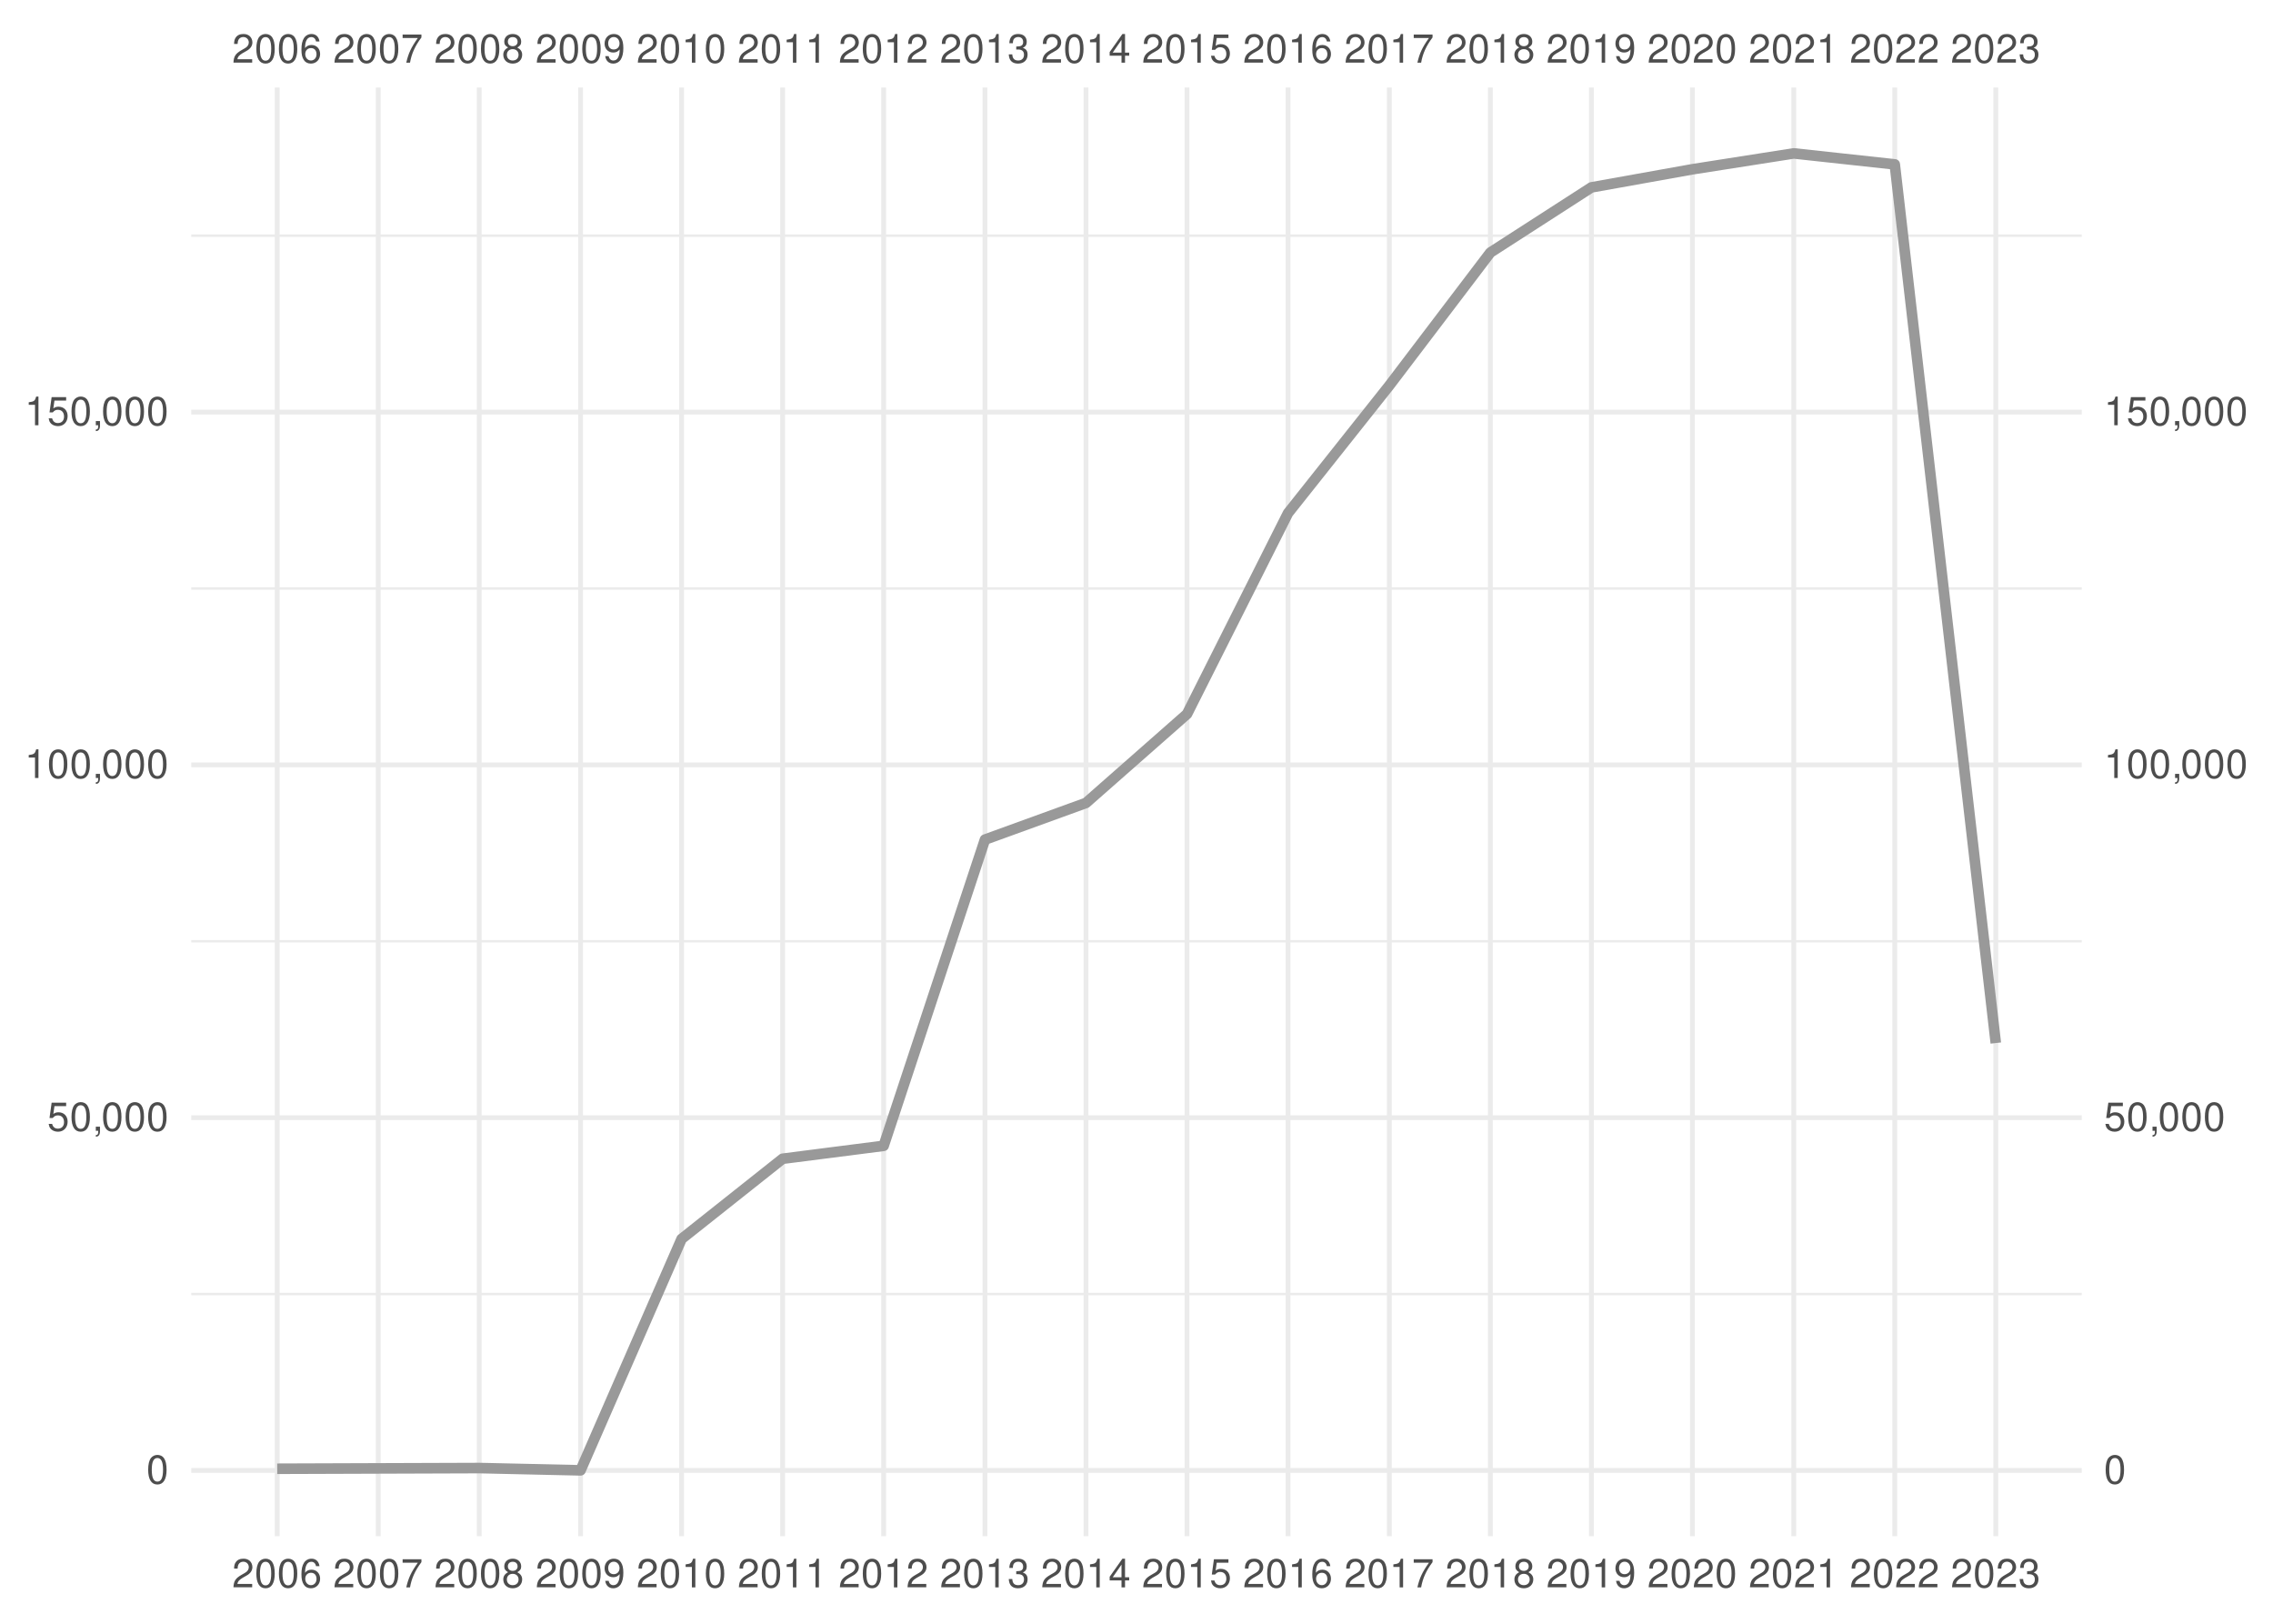
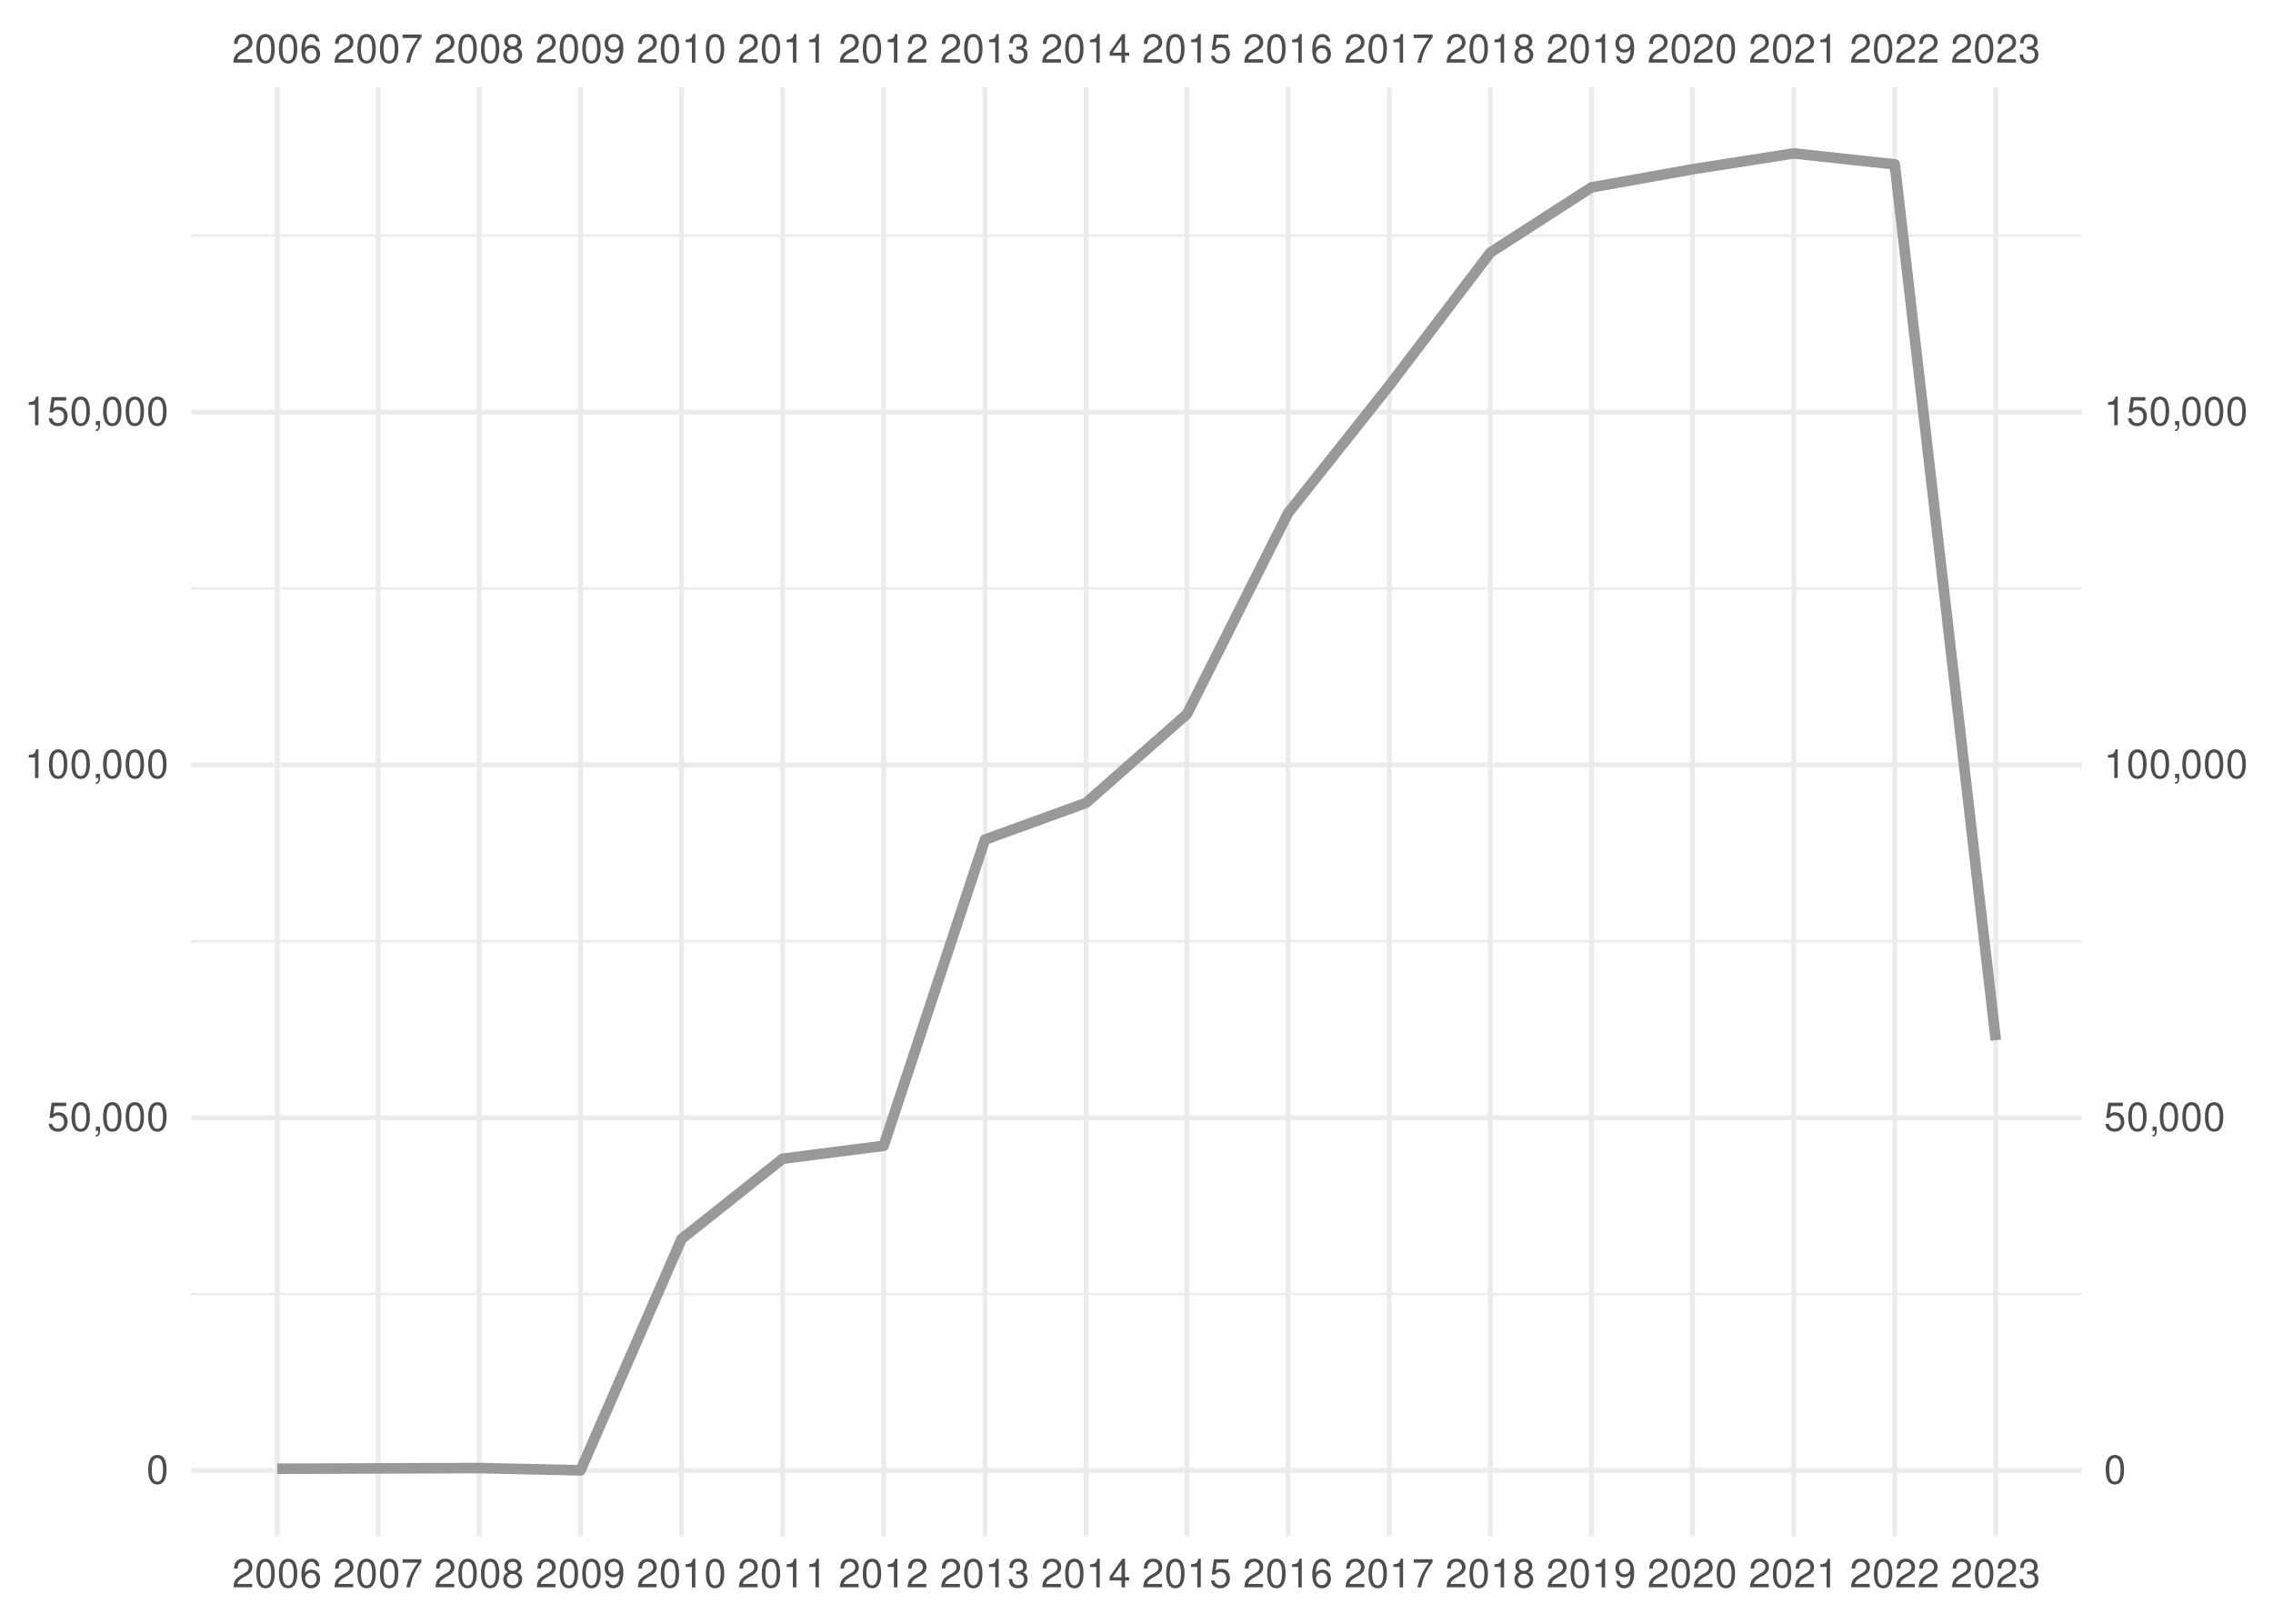
<svg xmlns="http://www.w3.org/2000/svg" xmlns:xlink="http://www.w3.org/1999/xlink" width="504pt" height="360pt" viewBox="0 0 504 360" version="1.1">
  <defs>
    <g>
      <symbol overflow="visible" id="glyph0-0">
        <path style="stroke:none;" d="" />
      </symbol>
      <symbol overflow="visible" id="glyph0-1">
        <path style="stroke:none;" d="M 4.453 -0.766 L 1.172 -0.766 C 1.25 -1.297 1.531 -1.625 2.297 -2.094 L 3.172 -2.594 C 4.047 -3.062 4.5 -3.719 4.5 -4.5 C 4.5 -5.031 4.281 -5.531 3.922 -5.875 C 3.547 -6.203 3.094 -6.359 2.5 -6.359 C 1.703 -6.359 1.125 -6.078 0.781 -5.531 C 0.547 -5.203 0.453 -4.797 0.438 -4.156 L 1.219 -4.156 C 1.234 -4.594 1.297 -4.844 1.406 -5.062 C 1.594 -5.438 2 -5.688 2.469 -5.688 C 3.172 -5.688 3.703 -5.172 3.703 -4.484 C 3.703 -3.969 3.406 -3.531 2.859 -3.219 L 2.047 -2.75 C 0.75 -2 0.375 -1.406 0.297 -0.016 L 4.453 -0.016 Z M 4.453 -0.766 " />
      </symbol>
      <symbol overflow="visible" id="glyph0-2">
        <path style="stroke:none;" d="M 2.422 -6.359 C 1.844 -6.359 1.312 -6.094 0.984 -5.672 C 0.578 -5.109 0.375 -4.25 0.375 -3.078 C 0.375 -0.938 1.078 0.203 2.422 0.203 C 3.734 0.203 4.453 -0.938 4.453 -3.031 C 4.453 -4.25 4.266 -5.078 3.859 -5.672 C 3.531 -6.109 3.016 -6.359 2.422 -6.359 Z M 2.422 -5.672 C 3.25 -5.672 3.672 -4.828 3.672 -3.094 C 3.672 -1.281 3.266 -0.438 2.406 -0.438 C 1.578 -0.438 1.172 -1.312 1.172 -3.062 C 1.172 -4.828 1.578 -5.672 2.422 -5.672 Z M 2.422 -5.672 " />
      </symbol>
      <symbol overflow="visible" id="glyph0-3">
        <path style="stroke:none;" d="M 4.375 -4.703 C 4.234 -5.75 3.562 -6.359 2.609 -6.359 C 1.922 -6.359 1.312 -6.031 0.938 -5.453 C 0.547 -4.828 0.375 -4.062 0.375 -2.906 C 0.375 -1.828 0.531 -1.156 0.906 -0.594 C 1.234 -0.078 1.781 0.203 2.469 0.203 C 3.656 0.203 4.516 -0.688 4.516 -1.922 C 4.516 -3.094 3.719 -3.922 2.609 -3.922 C 1.984 -3.922 1.5 -3.688 1.172 -3.234 C 1.172 -4.797 1.672 -5.672 2.562 -5.672 C 3.109 -5.672 3.484 -5.328 3.609 -4.703 Z M 2.5 -3.234 C 3.25 -3.234 3.719 -2.703 3.719 -1.859 C 3.719 -1.062 3.188 -0.484 2.484 -0.484 C 1.766 -0.484 1.219 -1.094 1.219 -1.906 C 1.219 -2.688 1.734 -3.234 2.5 -3.234 Z M 2.5 -3.234 " />
      </symbol>
      <symbol overflow="visible" id="glyph0-4">
        <path style="stroke:none;" d="M 4.578 -6.234 L 0.406 -6.234 L 0.406 -5.469 L 3.781 -5.469 C 2.281 -3.359 1.688 -2.047 1.219 0 L 2.047 0 C 2.391 -2 3.172 -3.719 4.578 -5.594 Z M 4.578 -6.234 " />
      </symbol>
      <symbol overflow="visible" id="glyph0-5">
        <path style="stroke:none;" d="M 3.438 -3.359 C 4.094 -3.75 4.297 -4.062 4.297 -4.656 C 4.297 -5.672 3.531 -6.359 2.422 -6.359 C 1.312 -6.359 0.547 -5.672 0.547 -4.672 C 0.547 -4.062 0.75 -3.75 1.391 -3.359 C 0.672 -2.984 0.328 -2.469 0.328 -1.766 C 0.328 -0.609 1.172 0.203 2.422 0.203 C 3.656 0.203 4.516 -0.609 4.516 -1.766 C 4.516 -2.469 4.156 -2.984 3.438 -3.359 Z M 2.422 -5.672 C 3.078 -5.672 3.5 -5.281 3.5 -4.641 C 3.5 -4.047 3.062 -3.656 2.422 -3.656 C 1.766 -3.656 1.344 -4.047 1.344 -4.656 C 1.344 -5.281 1.766 -5.672 2.422 -5.672 Z M 2.422 -3 C 3.188 -3 3.719 -2.484 3.719 -1.75 C 3.719 -0.984 3.203 -0.484 2.406 -0.484 C 1.641 -0.484 1.125 -1 1.125 -1.734 C 1.125 -2.5 1.641 -3 2.422 -3 Z M 2.422 -3 " />
      </symbol>
      <symbol overflow="visible" id="glyph0-6">
        <path style="stroke:none;" d="M 0.469 -1.453 C 0.609 -0.406 1.281 0.203 2.234 0.203 C 2.922 0.203 3.547 -0.125 3.922 -0.703 C 4.297 -1.328 4.484 -2.109 4.484 -3.25 C 4.484 -4.328 4.312 -5 3.953 -5.562 C 3.609 -6.094 3.062 -6.359 2.375 -6.359 C 1.188 -6.359 0.328 -5.469 0.328 -4.234 C 0.328 -3.062 1.125 -2.25 2.25 -2.25 C 2.844 -2.25 3.281 -2.453 3.672 -2.938 C 3.672 -1.359 3.172 -0.484 2.281 -0.484 C 1.734 -0.484 1.359 -0.828 1.234 -1.453 Z M 2.359 -5.688 C 3.094 -5.688 3.641 -5.078 3.641 -4.25 C 3.641 -3.469 3.109 -2.922 2.344 -2.922 C 1.594 -2.922 1.125 -3.453 1.125 -4.297 C 1.125 -5.109 1.641 -5.688 2.359 -5.688 Z M 2.359 -5.688 " />
      </symbol>
      <symbol overflow="visible" id="glyph0-7">
        <path style="stroke:none;" d="M 2.281 -4.531 L 2.281 0 L 3.047 0 L 3.047 -6.359 L 2.547 -6.359 C 2.266 -5.391 2.094 -5.25 0.891 -5.094 L 0.891 -4.531 Z M 2.281 -4.531 " />
      </symbol>
      <symbol overflow="visible" id="glyph0-8">
        <path style="stroke:none;" d="M 1.938 -2.922 L 2.359 -2.922 C 3.203 -2.922 3.656 -2.531 3.656 -1.766 C 3.656 -0.969 3.172 -0.484 2.375 -0.484 C 1.516 -0.484 1.109 -0.922 1.062 -1.844 L 0.281 -1.844 C 0.312 -1.344 0.406 -1 0.547 -0.719 C 0.875 -0.109 1.484 0.203 2.344 0.203 C 3.625 0.203 4.453 -0.578 4.453 -1.781 C 4.453 -2.594 4.141 -3.031 3.391 -3.297 C 3.969 -3.531 4.266 -3.969 4.266 -4.609 C 4.266 -5.703 3.547 -6.359 2.359 -6.359 C 1.109 -6.359 0.438 -5.656 0.406 -4.312 L 1.188 -4.312 C 1.203 -4.703 1.234 -4.922 1.328 -5.109 C 1.5 -5.469 1.891 -5.688 2.375 -5.688 C 3.062 -5.688 3.469 -5.266 3.469 -4.578 C 3.469 -4.141 3.312 -3.859 2.969 -3.719 C 2.766 -3.625 2.484 -3.594 1.938 -3.578 Z M 1.938 -2.922 " />
      </symbol>
      <symbol overflow="visible" id="glyph0-9">
        <path style="stroke:none;" d="M 2.875 -1.547 L 2.875 0 L 3.656 0 L 3.656 -1.547 L 4.578 -1.547 L 4.578 -2.234 L 3.656 -2.234 L 3.656 -6.359 L 3.078 -6.359 L 0.25 -2.359 L 0.25 -1.547 Z M 2.875 -2.234 L 0.922 -2.234 L 2.875 -5.047 Z M 2.875 -2.234 " />
      </symbol>
      <symbol overflow="visible" id="glyph0-10">
        <path style="stroke:none;" d="M 4.188 -6.234 L 0.969 -6.234 L 0.5 -2.844 L 1.219 -2.844 C 1.578 -3.266 1.875 -3.422 2.359 -3.422 C 3.203 -3.422 3.719 -2.844 3.719 -1.922 C 3.719 -1.031 3.203 -0.484 2.359 -0.484 C 1.688 -0.484 1.266 -0.828 1.078 -1.531 L 0.312 -1.531 C 0.406 -1.016 0.5 -0.781 0.688 -0.547 C 1.031 -0.078 1.672 0.203 2.375 0.203 C 3.641 0.203 4.516 -0.719 4.516 -2.031 C 4.516 -3.266 3.688 -4.109 2.5 -4.109 C 2.062 -4.109 1.703 -4 1.344 -3.734 L 1.594 -5.469 L 4.188 -5.469 Z M 4.188 -6.234 " />
      </symbol>
      <symbol overflow="visible" id="glyph0-11">
        <path style="stroke:none;" d="M 0.766 -0.922 L 0.766 0 L 1.297 0 L 1.297 0.156 C 1.297 0.766 1.172 0.938 0.766 0.953 L 0.766 1.297 C 1.344 1.312 1.688 0.891 1.688 0.141 L 1.688 -0.922 Z M 0.766 -0.922 " />
      </symbol>
    </g>
    <clipPath id="clip1">
      <path d="M 42.41 286 L 461.59 286 L 461.59 288 L 42.41 288 Z M 42.41 286 " />
    </clipPath>
    <clipPath id="clip2">
      <path d="M 42.41 208 L 461.59 208 L 461.59 209 L 42.41 209 Z M 42.41 208 " />
    </clipPath>
    <clipPath id="clip3">
      <path d="M 42.41 130 L 461.59 130 L 461.59 131 L 42.41 131 Z M 42.41 130 " />
    </clipPath>
    <clipPath id="clip4">
      <path d="M 42.41 51 L 461.59 51 L 461.59 53 L 42.41 53 Z M 42.41 51 " />
    </clipPath>
    <clipPath id="clip5">
      <path d="M 42.41 325 L 461.59 325 L 461.59 327 L 42.41 327 Z M 42.41 325 " />
    </clipPath>
    <clipPath id="clip6">
      <path d="M 42.41 247 L 461.59 247 L 461.59 249 L 42.41 249 Z M 42.41 247 " />
    </clipPath>
    <clipPath id="clip7">
      <path d="M 42.41 169 L 461.59 169 L 461.59 171 L 42.41 171 Z M 42.41 169 " />
    </clipPath>
    <clipPath id="clip8">
      <path d="M 42.41 90 L 461.59 90 L 461.59 92 L 42.41 92 Z M 42.41 90 " />
    </clipPath>
    <clipPath id="clip9">
      <path d="M 60 19.41 L 62 19.41 L 62 340.59 L 60 340.59 Z M 60 19.41 " />
    </clipPath>
    <clipPath id="clip10">
      <path d="M 83 19.41 L 85 19.41 L 85 340.59 L 83 340.59 Z M 83 19.41 " />
    </clipPath>
    <clipPath id="clip11">
      <path d="M 105 19.41 L 107 19.41 L 107 340.59 L 105 340.59 Z M 105 19.41 " />
    </clipPath>
    <clipPath id="clip12">
      <path d="M 128 19.41 L 130 19.41 L 130 340.59 L 128 340.59 Z M 128 19.41 " />
    </clipPath>
    <clipPath id="clip13">
      <path d="M 150 19.41 L 152 19.41 L 152 340.59 L 150 340.59 Z M 150 19.41 " />
    </clipPath>
    <clipPath id="clip14">
      <path d="M 173 19.41 L 175 19.41 L 175 340.59 L 173 340.59 Z M 173 19.41 " />
    </clipPath>
    <clipPath id="clip15">
      <path d="M 195 19.41 L 197 19.41 L 197 340.59 L 195 340.59 Z M 195 19.41 " />
    </clipPath>
    <clipPath id="clip16">
      <path d="M 217 19.41 L 219 19.41 L 219 340.59 L 217 340.59 Z M 217 19.41 " />
    </clipPath>
    <clipPath id="clip17">
      <path d="M 240 19.41 L 242 19.41 L 242 340.59 L 240 340.59 Z M 240 19.41 " />
    </clipPath>
    <clipPath id="clip18">
      <path d="M 262 19.41 L 264 19.41 L 264 340.59 L 262 340.59 Z M 262 19.41 " />
    </clipPath>
    <clipPath id="clip19">
      <path d="M 285 19.41 L 287 19.41 L 287 340.59 L 285 340.59 Z M 285 19.41 " />
    </clipPath>
    <clipPath id="clip20">
      <path d="M 307 19.41 L 309 19.41 L 309 340.59 L 307 340.59 Z M 307 19.41 " />
    </clipPath>
    <clipPath id="clip21">
      <path d="M 329 19.41 L 331 19.41 L 331 340.59 L 329 340.59 Z M 329 19.41 " />
    </clipPath>
    <clipPath id="clip22">
      <path d="M 352 19.41 L 354 19.41 L 354 340.59 L 352 340.59 Z M 352 19.41 " />
    </clipPath>
    <clipPath id="clip23">
      <path d="M 374 19.41 L 376 19.41 L 376 340.59 L 374 340.59 Z M 374 19.41 " />
    </clipPath>
    <clipPath id="clip24">
      <path d="M 397 19.41 L 399 19.41 L 399 340.59 L 397 340.59 Z M 397 19.41 " />
    </clipPath>
    <clipPath id="clip25">
      <path d="M 419 19.41 L 421 19.41 L 421 340.59 L 419 340.59 Z M 419 19.41 " />
    </clipPath>
    <clipPath id="clip26">
      <path d="M 442 19.41 L 444 19.41 L 444 340.59 L 442 340.59 Z M 442 19.41 " />
    </clipPath>
  </defs>
  <g id="surface41">
    <rect x="0" y="0" width="504" height="360" style="fill:rgb(100%,100%,100%);fill-opacity:1;stroke:none;" />
    <g clip-path="url(#clip1)" clip-rule="nonzero">
      <path style="fill:none;stroke-width:0.533;stroke-linecap:butt;stroke-linejoin:round;stroke:rgb(92.157%,92.157%,92.157%);stroke-opacity:1;stroke-miterlimit:10;" d="M 42.41 286.902 L 461.59 286.902 " />
    </g>
    <g clip-path="url(#clip2)" clip-rule="nonzero">
      <path style="fill:none;stroke-width:0.533;stroke-linecap:butt;stroke-linejoin:round;stroke:rgb(92.157%,92.157%,92.157%);stroke-opacity:1;stroke-miterlimit:10;" d="M 42.41 208.688 L 461.59 208.688 " />
    </g>
    <g clip-path="url(#clip3)" clip-rule="nonzero">
      <path style="fill:none;stroke-width:0.533;stroke-linecap:butt;stroke-linejoin:round;stroke:rgb(92.157%,92.157%,92.157%);stroke-opacity:1;stroke-miterlimit:10;" d="M 42.41 130.473 L 461.59 130.473 " />
    </g>
    <g clip-path="url(#clip4)" clip-rule="nonzero">
      <path style="fill:none;stroke-width:0.533;stroke-linecap:butt;stroke-linejoin:round;stroke:rgb(92.157%,92.157%,92.157%);stroke-opacity:1;stroke-miterlimit:10;" d="M 42.41 52.258 L 461.59 52.258 " />
    </g>
    <g clip-path="url(#clip5)" clip-rule="nonzero">
      <path style="fill:none;stroke-width:1.067;stroke-linecap:butt;stroke-linejoin:round;stroke:rgb(92.157%,92.157%,92.157%);stroke-opacity:1;stroke-miterlimit:10;" d="M 42.41 326.012 L 461.59 326.012 " />
    </g>
    <g clip-path="url(#clip6)" clip-rule="nonzero">
      <path style="fill:none;stroke-width:1.067;stroke-linecap:butt;stroke-linejoin:round;stroke:rgb(92.157%,92.157%,92.157%);stroke-opacity:1;stroke-miterlimit:10;" d="M 42.41 247.797 L 461.59 247.797 " />
    </g>
    <g clip-path="url(#clip7)" clip-rule="nonzero">
      <path style="fill:none;stroke-width:1.067;stroke-linecap:butt;stroke-linejoin:round;stroke:rgb(92.157%,92.157%,92.157%);stroke-opacity:1;stroke-miterlimit:10;" d="M 42.41 169.578 L 461.59 169.578 " />
    </g>
    <g clip-path="url(#clip8)" clip-rule="nonzero">
      <path style="fill:none;stroke-width:1.067;stroke-linecap:butt;stroke-linejoin:round;stroke:rgb(92.157%,92.157%,92.157%);stroke-opacity:1;stroke-miterlimit:10;" d="M 42.41 91.363 L 461.59 91.363 " />
    </g>
    <g clip-path="url(#clip9)" clip-rule="nonzero">
      <path style="fill:none;stroke-width:1.067;stroke-linecap:butt;stroke-linejoin:round;stroke:rgb(92.157%,92.157%,92.157%);stroke-opacity:1;stroke-miterlimit:10;" d="M 61.465 340.59 L 61.465 19.41 " />
    </g>
    <g clip-path="url(#clip10)" clip-rule="nonzero">
      <path style="fill:none;stroke-width:1.067;stroke-linecap:butt;stroke-linejoin:round;stroke:rgb(92.157%,92.157%,92.157%);stroke-opacity:1;stroke-miterlimit:10;" d="M 83.867 340.59 L 83.867 19.41 " />
    </g>
    <g clip-path="url(#clip11)" clip-rule="nonzero">
      <path style="fill:none;stroke-width:1.067;stroke-linecap:butt;stroke-linejoin:round;stroke:rgb(92.157%,92.157%,92.157%);stroke-opacity:1;stroke-miterlimit:10;" d="M 106.266 340.59 L 106.266 19.41 " />
    </g>
    <g clip-path="url(#clip12)" clip-rule="nonzero">
      <path style="fill:none;stroke-width:1.067;stroke-linecap:butt;stroke-linejoin:round;stroke:rgb(92.157%,92.157%,92.157%);stroke-opacity:1;stroke-miterlimit:10;" d="M 128.73 340.59 L 128.73 19.41 " />
    </g>
    <g clip-path="url(#clip13)" clip-rule="nonzero">
      <path style="fill:none;stroke-width:1.067;stroke-linecap:butt;stroke-linejoin:round;stroke:rgb(92.157%,92.157%,92.157%);stroke-opacity:1;stroke-miterlimit:10;" d="M 151.133 340.59 L 151.133 19.41 " />
    </g>
    <g clip-path="url(#clip14)" clip-rule="nonzero">
      <path style="fill:none;stroke-width:1.067;stroke-linecap:butt;stroke-linejoin:round;stroke:rgb(92.157%,92.157%,92.157%);stroke-opacity:1;stroke-miterlimit:10;" d="M 173.535 340.59 L 173.535 19.41 " />
    </g>
    <g clip-path="url(#clip15)" clip-rule="nonzero">
      <path style="fill:none;stroke-width:1.067;stroke-linecap:butt;stroke-linejoin:round;stroke:rgb(92.157%,92.157%,92.157%);stroke-opacity:1;stroke-miterlimit:10;" d="M 195.934 340.59 L 195.934 19.41 " />
    </g>
    <g clip-path="url(#clip16)" clip-rule="nonzero">
      <path style="fill:none;stroke-width:1.067;stroke-linecap:butt;stroke-linejoin:round;stroke:rgb(92.157%,92.157%,92.157%);stroke-opacity:1;stroke-miterlimit:10;" d="M 218.398 340.59 L 218.398 19.41 " />
    </g>
    <g clip-path="url(#clip17)" clip-rule="nonzero">
      <path style="fill:none;stroke-width:1.067;stroke-linecap:butt;stroke-linejoin:round;stroke:rgb(92.157%,92.157%,92.157%);stroke-opacity:1;stroke-miterlimit:10;" d="M 240.801 340.59 L 240.801 19.41 " />
    </g>
    <g clip-path="url(#clip18)" clip-rule="nonzero">
      <path style="fill:none;stroke-width:1.067;stroke-linecap:butt;stroke-linejoin:round;stroke:rgb(92.157%,92.157%,92.157%);stroke-opacity:1;stroke-miterlimit:10;" d="M 263.199 340.59 L 263.199 19.41 " />
    </g>
    <g clip-path="url(#clip19)" clip-rule="nonzero">
      <path style="fill:none;stroke-width:1.067;stroke-linecap:butt;stroke-linejoin:round;stroke:rgb(92.157%,92.157%,92.157%);stroke-opacity:1;stroke-miterlimit:10;" d="M 285.602 340.59 L 285.602 19.41 " />
    </g>
    <g clip-path="url(#clip20)" clip-rule="nonzero">
      <path style="fill:none;stroke-width:1.067;stroke-linecap:butt;stroke-linejoin:round;stroke:rgb(92.157%,92.157%,92.157%);stroke-opacity:1;stroke-miterlimit:10;" d="M 308.066 340.59 L 308.066 19.41 " />
    </g>
    <g clip-path="url(#clip21)" clip-rule="nonzero">
      <path style="fill:none;stroke-width:1.067;stroke-linecap:butt;stroke-linejoin:round;stroke:rgb(92.157%,92.157%,92.157%);stroke-opacity:1;stroke-miterlimit:10;" d="M 330.465 340.59 L 330.465 19.41 " />
    </g>
    <g clip-path="url(#clip22)" clip-rule="nonzero">
      <path style="fill:none;stroke-width:1.067;stroke-linecap:butt;stroke-linejoin:round;stroke:rgb(92.157%,92.157%,92.157%);stroke-opacity:1;stroke-miterlimit:10;" d="M 352.867 340.59 L 352.867 19.41 " />
    </g>
    <g clip-path="url(#clip23)" clip-rule="nonzero">
      <path style="fill:none;stroke-width:1.067;stroke-linecap:butt;stroke-linejoin:round;stroke:rgb(92.157%,92.157%,92.157%);stroke-opacity:1;stroke-miterlimit:10;" d="M 375.27 340.59 L 375.27 19.41 " />
    </g>
    <g clip-path="url(#clip24)" clip-rule="nonzero">
      <path style="fill:none;stroke-width:1.067;stroke-linecap:butt;stroke-linejoin:round;stroke:rgb(92.157%,92.157%,92.157%);stroke-opacity:1;stroke-miterlimit:10;" d="M 397.734 340.59 L 397.734 19.41 " />
    </g>
    <g clip-path="url(#clip25)" clip-rule="nonzero">
      <path style="fill:none;stroke-width:1.067;stroke-linecap:butt;stroke-linejoin:round;stroke:rgb(92.157%,92.157%,92.157%);stroke-opacity:1;stroke-miterlimit:10;" d="M 420.133 340.59 L 420.133 19.41 " />
    </g>
    <g clip-path="url(#clip26)" clip-rule="nonzero">
      <path style="fill:none;stroke-width:1.067;stroke-linecap:butt;stroke-linejoin:round;stroke:rgb(92.157%,92.157%,92.157%);stroke-opacity:1;stroke-miterlimit:10;" d="M 442.535 340.59 L 442.535 19.41 " />
    </g>
-     <path style="fill:none;stroke-width:2.347;stroke-linecap:butt;stroke-linejoin:round;stroke:rgb(60%,60%,60%);stroke-opacity:1;stroke-miterlimit:10;" d="M 61.465 325.637 L 106.266 325.484 L 128.73 325.988 L 151.133 274.68 L 173.535 256.906 L 195.934 254.039 L 218.398 186.152 L 240.801 178.02 L 263.199 158.309 L 285.602 113.762 L 308.066 85.469 L 330.465 55.988 L 352.867 41.547 L 375.27 37.531 L 397.734 34.012 L 420.133 36.445 L 442.535 231.254 " />
+     <path style="fill:none;stroke-width:2.347;stroke-linecap:butt;stroke-linejoin:round;stroke:rgb(60%,60%,60%);stroke-opacity:1;stroke-miterlimit:10;" d="M 61.465 325.637 L 106.266 325.484 L 128.73 325.988 L 151.133 274.68 L 173.535 256.906 L 195.934 254.039 L 218.398 186.152 L 240.801 178.02 L 263.199 158.309 L 285.602 113.762 L 308.066 85.469 L 330.465 55.988 L 352.867 41.547 L 375.27 37.531 L 397.734 34.012 L 420.133 36.445 L 442.535 230.629 " />
    <g style="fill:rgb(30.196%,30.196%,30.196%);fill-opacity:1;">
      <use xlink:href="#glyph0-1" x="51.465" y="13.896" />
      <use xlink:href="#glyph0-2" x="56.465" y="13.896" />
      <use xlink:href="#glyph0-2" x="61.465" y="13.896" />
      <use xlink:href="#glyph0-3" x="66.465" y="13.896" />
    </g>
    <g style="fill:rgb(30.196%,30.196%,30.196%);fill-opacity:1;">
      <use xlink:href="#glyph0-1" x="73.867" y="13.896" />
      <use xlink:href="#glyph0-2" x="78.867" y="13.896" />
      <use xlink:href="#glyph0-2" x="83.867" y="13.896" />
      <use xlink:href="#glyph0-4" x="88.867" y="13.896" />
    </g>
    <g style="fill:rgb(30.196%,30.196%,30.196%);fill-opacity:1;">
      <use xlink:href="#glyph0-1" x="96.266" y="13.896" />
      <use xlink:href="#glyph0-2" x="101.266" y="13.896" />
      <use xlink:href="#glyph0-2" x="106.266" y="13.896" />
      <use xlink:href="#glyph0-5" x="111.266" y="13.896" />
    </g>
    <g style="fill:rgb(30.196%,30.196%,30.196%);fill-opacity:1;">
      <use xlink:href="#glyph0-1" x="118.73" y="13.896" />
      <use xlink:href="#glyph0-2" x="123.73" y="13.896" />
      <use xlink:href="#glyph0-2" x="128.73" y="13.896" />
      <use xlink:href="#glyph0-6" x="133.73" y="13.896" />
    </g>
    <g style="fill:rgb(30.196%,30.196%,30.196%);fill-opacity:1;">
      <use xlink:href="#glyph0-1" x="141.133" y="13.896" />
      <use xlink:href="#glyph0-2" x="146.133" y="13.896" />
      <use xlink:href="#glyph0-7" x="151.133" y="13.896" />
      <use xlink:href="#glyph0-2" x="156.133" y="13.896" />
    </g>
    <g style="fill:rgb(30.196%,30.196%,30.196%);fill-opacity:1;">
      <use xlink:href="#glyph0-1" x="163.535" y="13.896" />
      <use xlink:href="#glyph0-2" x="168.535" y="13.896" />
      <use xlink:href="#glyph0-7" x="173.535" y="13.896" />
      <use xlink:href="#glyph0-7" x="178.535" y="13.896" />
    </g>
    <g style="fill:rgb(30.196%,30.196%,30.196%);fill-opacity:1;">
      <use xlink:href="#glyph0-1" x="185.934" y="13.896" />
      <use xlink:href="#glyph0-2" x="190.934" y="13.896" />
      <use xlink:href="#glyph0-7" x="195.934" y="13.896" />
      <use xlink:href="#glyph0-1" x="200.934" y="13.896" />
    </g>
    <g style="fill:rgb(30.196%,30.196%,30.196%);fill-opacity:1;">
      <use xlink:href="#glyph0-1" x="208.398" y="13.896" />
      <use xlink:href="#glyph0-2" x="213.398" y="13.896" />
      <use xlink:href="#glyph0-7" x="218.398" y="13.896" />
      <use xlink:href="#glyph0-8" x="223.398" y="13.896" />
    </g>
    <g style="fill:rgb(30.196%,30.196%,30.196%);fill-opacity:1;">
      <use xlink:href="#glyph0-1" x="230.801" y="13.896" />
      <use xlink:href="#glyph0-2" x="235.801" y="13.896" />
      <use xlink:href="#glyph0-7" x="240.801" y="13.896" />
      <use xlink:href="#glyph0-9" x="245.801" y="13.896" />
    </g>
    <g style="fill:rgb(30.196%,30.196%,30.196%);fill-opacity:1;">
      <use xlink:href="#glyph0-1" x="253.199" y="13.896" />
      <use xlink:href="#glyph0-2" x="258.199" y="13.896" />
      <use xlink:href="#glyph0-7" x="263.199" y="13.896" />
      <use xlink:href="#glyph0-10" x="268.199" y="13.896" />
    </g>
    <g style="fill:rgb(30.196%,30.196%,30.196%);fill-opacity:1;">
      <use xlink:href="#glyph0-1" x="275.602" y="13.896" />
      <use xlink:href="#glyph0-2" x="280.602" y="13.896" />
      <use xlink:href="#glyph0-7" x="285.602" y="13.896" />
      <use xlink:href="#glyph0-3" x="290.602" y="13.896" />
    </g>
    <g style="fill:rgb(30.196%,30.196%,30.196%);fill-opacity:1;">
      <use xlink:href="#glyph0-1" x="298.066" y="13.896" />
      <use xlink:href="#glyph0-2" x="303.066" y="13.896" />
      <use xlink:href="#glyph0-7" x="308.066" y="13.896" />
      <use xlink:href="#glyph0-4" x="313.066" y="13.896" />
    </g>
    <g style="fill:rgb(30.196%,30.196%,30.196%);fill-opacity:1;">
      <use xlink:href="#glyph0-1" x="320.465" y="13.896" />
      <use xlink:href="#glyph0-2" x="325.465" y="13.896" />
      <use xlink:href="#glyph0-7" x="330.465" y="13.896" />
      <use xlink:href="#glyph0-5" x="335.465" y="13.896" />
    </g>
    <g style="fill:rgb(30.196%,30.196%,30.196%);fill-opacity:1;">
      <use xlink:href="#glyph0-1" x="342.867" y="13.896" />
      <use xlink:href="#glyph0-2" x="347.867" y="13.896" />
      <use xlink:href="#glyph0-7" x="352.867" y="13.896" />
      <use xlink:href="#glyph0-6" x="357.867" y="13.896" />
    </g>
    <g style="fill:rgb(30.196%,30.196%,30.196%);fill-opacity:1;">
      <use xlink:href="#glyph0-1" x="365.27" y="13.896" />
      <use xlink:href="#glyph0-2" x="370.27" y="13.896" />
      <use xlink:href="#glyph0-1" x="375.27" y="13.896" />
      <use xlink:href="#glyph0-2" x="380.27" y="13.896" />
    </g>
    <g style="fill:rgb(30.196%,30.196%,30.196%);fill-opacity:1;">
      <use xlink:href="#glyph0-1" x="387.734" y="13.896" />
      <use xlink:href="#glyph0-2" x="392.734" y="13.896" />
      <use xlink:href="#glyph0-1" x="397.734" y="13.896" />
      <use xlink:href="#glyph0-7" x="402.734" y="13.896" />
    </g>
    <g style="fill:rgb(30.196%,30.196%,30.196%);fill-opacity:1;">
      <use xlink:href="#glyph0-1" x="410.133" y="13.896" />
      <use xlink:href="#glyph0-2" x="415.133" y="13.896" />
      <use xlink:href="#glyph0-1" x="420.133" y="13.896" />
      <use xlink:href="#glyph0-1" x="425.133" y="13.896" />
    </g>
    <g style="fill:rgb(30.196%,30.196%,30.196%);fill-opacity:1;">
      <use xlink:href="#glyph0-1" x="432.535" y="13.896" />
      <use xlink:href="#glyph0-2" x="437.535" y="13.896" />
      <use xlink:href="#glyph0-1" x="442.535" y="13.896" />
      <use xlink:href="#glyph0-8" x="447.535" y="13.896" />
    </g>
    <g style="fill:rgb(30.196%,30.196%,30.196%);fill-opacity:1;">
      <use xlink:href="#glyph0-2" x="32.48" y="328.927" />
    </g>
    <g style="fill:rgb(30.196%,30.196%,30.196%);fill-opacity:1;">
      <use xlink:href="#glyph0-10" x="10.48" y="250.712" />
      <use xlink:href="#glyph0-2" x="15.48" y="250.712" />
      <use xlink:href="#glyph0-11" x="20.48" y="250.712" />
      <use xlink:href="#glyph0-2" x="22.48" y="250.712" />
      <use xlink:href="#glyph0-2" x="27.48" y="250.712" />
      <use xlink:href="#glyph0-2" x="32.48" y="250.712" />
    </g>
    <g style="fill:rgb(30.196%,30.196%,30.196%);fill-opacity:1;">
      <use xlink:href="#glyph0-7" x="5.48" y="172.493" />
      <use xlink:href="#glyph0-2" x="10.48" y="172.493" />
      <use xlink:href="#glyph0-2" x="15.48" y="172.493" />
      <use xlink:href="#glyph0-11" x="20.48" y="172.493" />
      <use xlink:href="#glyph0-2" x="22.48" y="172.493" />
      <use xlink:href="#glyph0-2" x="27.48" y="172.493" />
      <use xlink:href="#glyph0-2" x="32.48" y="172.493" />
    </g>
    <g style="fill:rgb(30.196%,30.196%,30.196%);fill-opacity:1;">
      <use xlink:href="#glyph0-7" x="5.48" y="94.278" />
      <use xlink:href="#glyph0-10" x="10.48" y="94.278" />
      <use xlink:href="#glyph0-2" x="15.48" y="94.278" />
      <use xlink:href="#glyph0-11" x="20.48" y="94.278" />
      <use xlink:href="#glyph0-2" x="22.48" y="94.278" />
      <use xlink:href="#glyph0-2" x="27.48" y="94.278" />
      <use xlink:href="#glyph0-2" x="32.48" y="94.278" />
    </g>
    <g style="fill:rgb(30.196%,30.196%,30.196%);fill-opacity:1;">
      <use xlink:href="#glyph0-2" x="466.52" y="328.927" />
    </g>
    <g style="fill:rgb(30.196%,30.196%,30.196%);fill-opacity:1;">
      <use xlink:href="#glyph0-10" x="466.52" y="250.712" />
      <use xlink:href="#glyph0-2" x="471.52" y="250.712" />
      <use xlink:href="#glyph0-11" x="476.52" y="250.712" />
      <use xlink:href="#glyph0-2" x="478.52" y="250.712" />
      <use xlink:href="#glyph0-2" x="483.52" y="250.712" />
      <use xlink:href="#glyph0-2" x="488.52" y="250.712" />
    </g>
    <g style="fill:rgb(30.196%,30.196%,30.196%);fill-opacity:1;">
      <use xlink:href="#glyph0-7" x="466.52" y="172.493" />
      <use xlink:href="#glyph0-2" x="471.52" y="172.493" />
      <use xlink:href="#glyph0-2" x="476.52" y="172.493" />
      <use xlink:href="#glyph0-11" x="481.52" y="172.493" />
      <use xlink:href="#glyph0-2" x="483.52" y="172.493" />
      <use xlink:href="#glyph0-2" x="488.52" y="172.493" />
      <use xlink:href="#glyph0-2" x="493.52" y="172.493" />
    </g>
    <g style="fill:rgb(30.196%,30.196%,30.196%);fill-opacity:1;">
      <use xlink:href="#glyph0-7" x="466.52" y="94.278" />
      <use xlink:href="#glyph0-10" x="471.52" y="94.278" />
      <use xlink:href="#glyph0-2" x="476.52" y="94.278" />
      <use xlink:href="#glyph0-11" x="481.52" y="94.278" />
      <use xlink:href="#glyph0-2" x="483.52" y="94.278" />
      <use xlink:href="#glyph0-2" x="488.52" y="94.278" />
      <use xlink:href="#glyph0-2" x="493.52" y="94.278" />
    </g>
    <g style="fill:rgb(30.196%,30.196%,30.196%);fill-opacity:1;">
      <use xlink:href="#glyph0-1" x="51.465" y="351.935" />
      <use xlink:href="#glyph0-2" x="56.465" y="351.935" />
      <use xlink:href="#glyph0-2" x="61.465" y="351.935" />
      <use xlink:href="#glyph0-3" x="66.465" y="351.935" />
    </g>
    <g style="fill:rgb(30.196%,30.196%,30.196%);fill-opacity:1;">
      <use xlink:href="#glyph0-1" x="73.867" y="351.935" />
      <use xlink:href="#glyph0-2" x="78.867" y="351.935" />
      <use xlink:href="#glyph0-2" x="83.867" y="351.935" />
      <use xlink:href="#glyph0-4" x="88.867" y="351.935" />
    </g>
    <g style="fill:rgb(30.196%,30.196%,30.196%);fill-opacity:1;">
      <use xlink:href="#glyph0-1" x="96.266" y="351.935" />
      <use xlink:href="#glyph0-2" x="101.266" y="351.935" />
      <use xlink:href="#glyph0-2" x="106.266" y="351.935" />
      <use xlink:href="#glyph0-5" x="111.266" y="351.935" />
    </g>
    <g style="fill:rgb(30.196%,30.196%,30.196%);fill-opacity:1;">
      <use xlink:href="#glyph0-1" x="118.73" y="351.935" />
      <use xlink:href="#glyph0-2" x="123.73" y="351.935" />
      <use xlink:href="#glyph0-2" x="128.73" y="351.935" />
      <use xlink:href="#glyph0-6" x="133.73" y="351.935" />
    </g>
    <g style="fill:rgb(30.196%,30.196%,30.196%);fill-opacity:1;">
      <use xlink:href="#glyph0-1" x="141.133" y="351.935" />
      <use xlink:href="#glyph0-2" x="146.133" y="351.935" />
      <use xlink:href="#glyph0-7" x="151.133" y="351.935" />
      <use xlink:href="#glyph0-2" x="156.133" y="351.935" />
    </g>
    <g style="fill:rgb(30.196%,30.196%,30.196%);fill-opacity:1;">
      <use xlink:href="#glyph0-1" x="163.535" y="351.935" />
      <use xlink:href="#glyph0-2" x="168.535" y="351.935" />
      <use xlink:href="#glyph0-7" x="173.535" y="351.935" />
      <use xlink:href="#glyph0-7" x="178.535" y="351.935" />
    </g>
    <g style="fill:rgb(30.196%,30.196%,30.196%);fill-opacity:1;">
      <use xlink:href="#glyph0-1" x="185.934" y="351.935" />
      <use xlink:href="#glyph0-2" x="190.934" y="351.935" />
      <use xlink:href="#glyph0-7" x="195.934" y="351.935" />
      <use xlink:href="#glyph0-1" x="200.934" y="351.935" />
    </g>
    <g style="fill:rgb(30.196%,30.196%,30.196%);fill-opacity:1;">
      <use xlink:href="#glyph0-1" x="208.398" y="351.935" />
      <use xlink:href="#glyph0-2" x="213.398" y="351.935" />
      <use xlink:href="#glyph0-7" x="218.398" y="351.935" />
      <use xlink:href="#glyph0-8" x="223.398" y="351.935" />
    </g>
    <g style="fill:rgb(30.196%,30.196%,30.196%);fill-opacity:1;">
      <use xlink:href="#glyph0-1" x="230.801" y="351.935" />
      <use xlink:href="#glyph0-2" x="235.801" y="351.935" />
      <use xlink:href="#glyph0-7" x="240.801" y="351.935" />
      <use xlink:href="#glyph0-9" x="245.801" y="351.935" />
    </g>
    <g style="fill:rgb(30.196%,30.196%,30.196%);fill-opacity:1;">
      <use xlink:href="#glyph0-1" x="253.199" y="351.935" />
      <use xlink:href="#glyph0-2" x="258.199" y="351.935" />
      <use xlink:href="#glyph0-7" x="263.199" y="351.935" />
      <use xlink:href="#glyph0-10" x="268.199" y="351.935" />
    </g>
    <g style="fill:rgb(30.196%,30.196%,30.196%);fill-opacity:1;">
      <use xlink:href="#glyph0-1" x="275.602" y="351.935" />
      <use xlink:href="#glyph0-2" x="280.602" y="351.935" />
      <use xlink:href="#glyph0-7" x="285.602" y="351.935" />
      <use xlink:href="#glyph0-3" x="290.602" y="351.935" />
    </g>
    <g style="fill:rgb(30.196%,30.196%,30.196%);fill-opacity:1;">
      <use xlink:href="#glyph0-1" x="298.066" y="351.935" />
      <use xlink:href="#glyph0-2" x="303.066" y="351.935" />
      <use xlink:href="#glyph0-7" x="308.066" y="351.935" />
      <use xlink:href="#glyph0-4" x="313.066" y="351.935" />
    </g>
    <g style="fill:rgb(30.196%,30.196%,30.196%);fill-opacity:1;">
      <use xlink:href="#glyph0-1" x="320.465" y="351.935" />
      <use xlink:href="#glyph0-2" x="325.465" y="351.935" />
      <use xlink:href="#glyph0-7" x="330.465" y="351.935" />
      <use xlink:href="#glyph0-5" x="335.465" y="351.935" />
    </g>
    <g style="fill:rgb(30.196%,30.196%,30.196%);fill-opacity:1;">
      <use xlink:href="#glyph0-1" x="342.867" y="351.935" />
      <use xlink:href="#glyph0-2" x="347.867" y="351.935" />
      <use xlink:href="#glyph0-7" x="352.867" y="351.935" />
      <use xlink:href="#glyph0-6" x="357.867" y="351.935" />
    </g>
    <g style="fill:rgb(30.196%,30.196%,30.196%);fill-opacity:1;">
      <use xlink:href="#glyph0-1" x="365.27" y="351.935" />
      <use xlink:href="#glyph0-2" x="370.27" y="351.935" />
      <use xlink:href="#glyph0-1" x="375.27" y="351.935" />
      <use xlink:href="#glyph0-2" x="380.27" y="351.935" />
    </g>
    <g style="fill:rgb(30.196%,30.196%,30.196%);fill-opacity:1;">
      <use xlink:href="#glyph0-1" x="387.734" y="351.935" />
      <use xlink:href="#glyph0-2" x="392.734" y="351.935" />
      <use xlink:href="#glyph0-1" x="397.734" y="351.935" />
      <use xlink:href="#glyph0-7" x="402.734" y="351.935" />
    </g>
    <g style="fill:rgb(30.196%,30.196%,30.196%);fill-opacity:1;">
      <use xlink:href="#glyph0-1" x="410.133" y="351.935" />
      <use xlink:href="#glyph0-2" x="415.133" y="351.935" />
      <use xlink:href="#glyph0-1" x="420.133" y="351.935" />
      <use xlink:href="#glyph0-1" x="425.133" y="351.935" />
    </g>
    <g style="fill:rgb(30.196%,30.196%,30.196%);fill-opacity:1;">
      <use xlink:href="#glyph0-1" x="432.535" y="351.935" />
      <use xlink:href="#glyph0-2" x="437.535" y="351.935" />
      <use xlink:href="#glyph0-1" x="442.535" y="351.935" />
      <use xlink:href="#glyph0-8" x="447.535" y="351.935" />
    </g>
  </g>
</svg>
